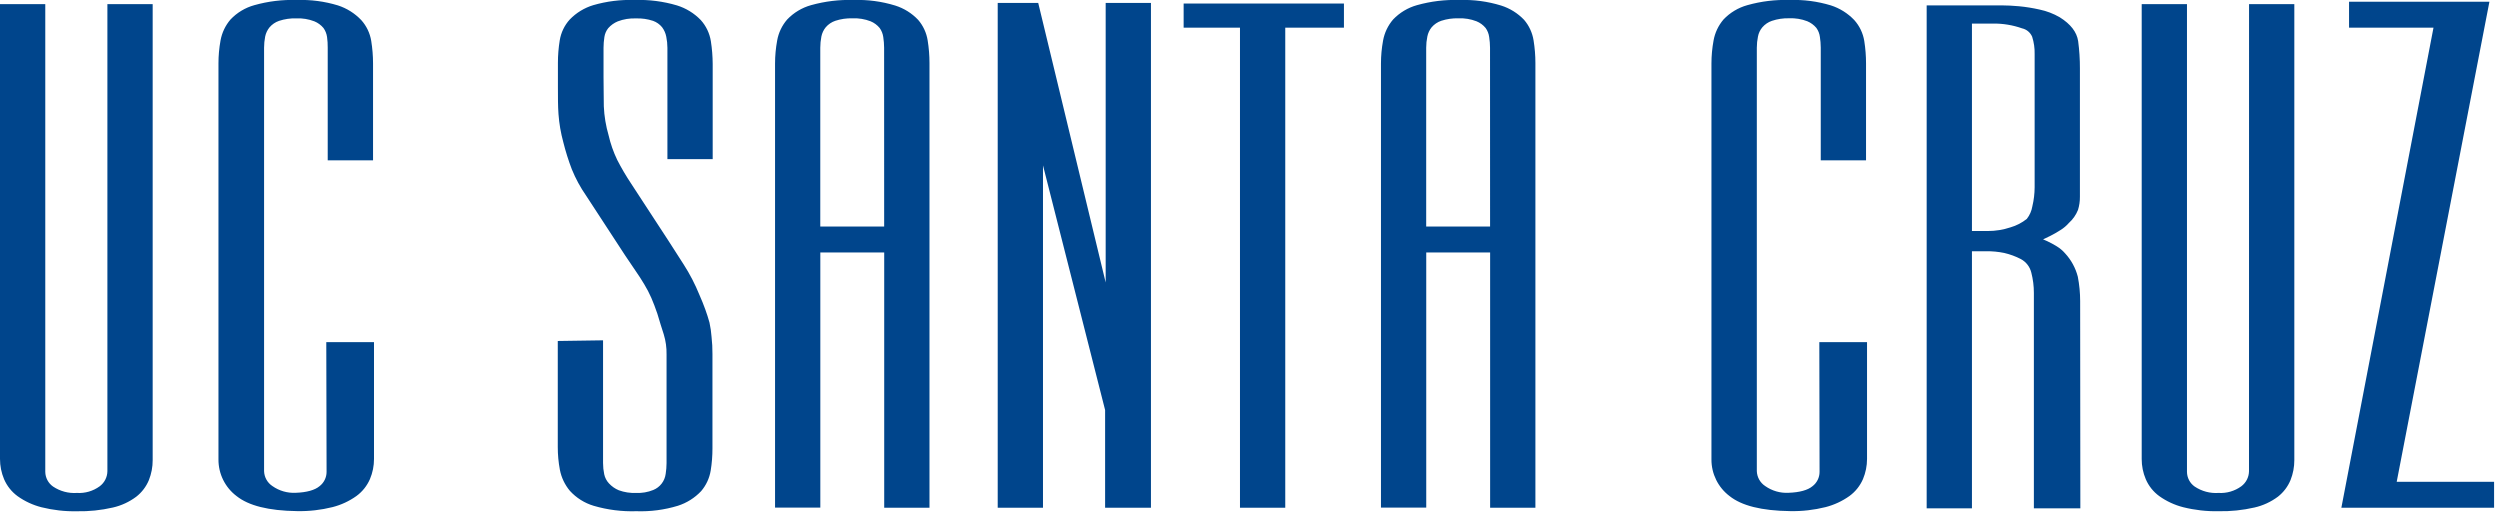
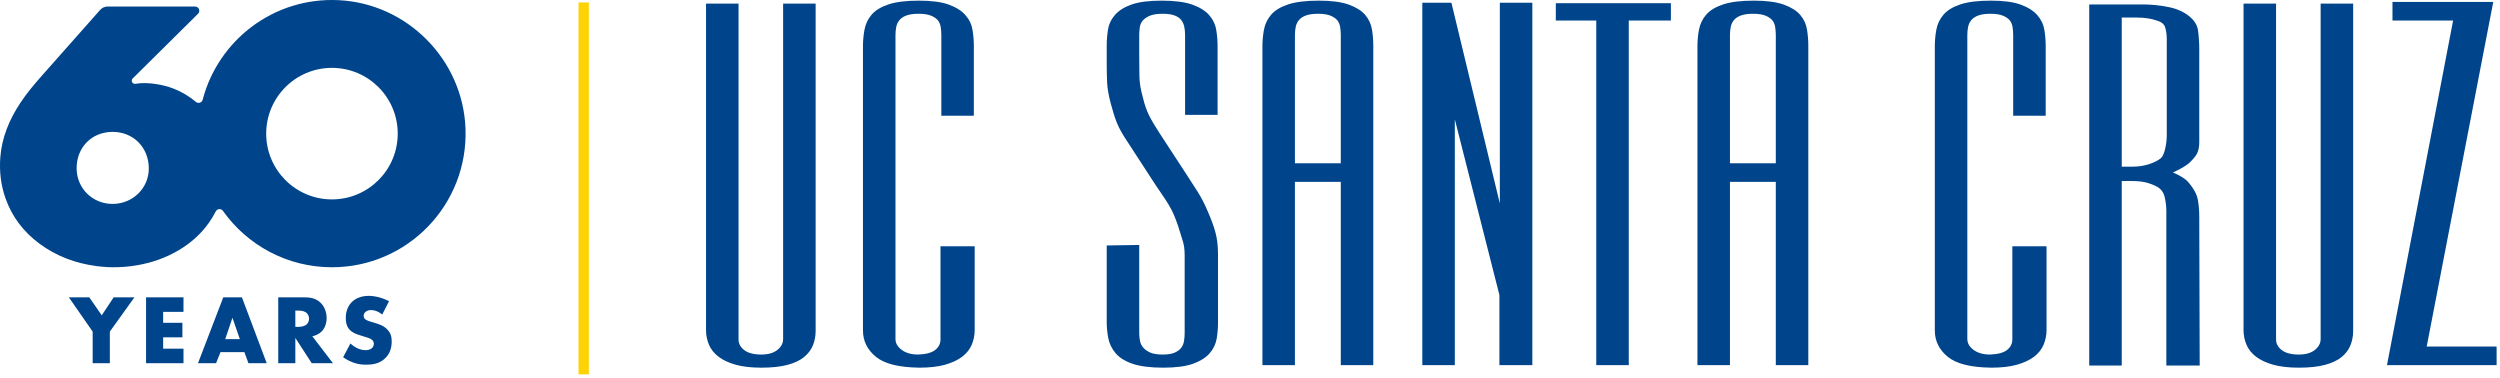
- <svg xmlns="http://www.w3.org/2000/svg" viewBox="0 0 524 108" aria-labelledby="title" role="img">
-   <g fill="#00458c">
-     <path d="M22.51 98.78a4 4 0 01-1.62 3.15 7.31 7.31 0 01-4.77 1.39 8 8 0 01-5-1.34 3.82 3.82 0 01-1.63-3.08V.86H0V96.2a10.91 10.91 0 00.85 4.23A8.62 8.62 0 003.69 104a15 15 0 005 2.32 28.29 28.29 0 007.42.84 30.91 30.91 0 007.54-.78 13 13 0 004.91-2.27 8.59 8.59 0 002.65-3.49 11.16 11.16 0 00.79-4.18V.86h-9.49zM68.45 98.9a3.77 3.77 0 01-1.47 3c-1 .84-2.72 1.31-5 1.39a7.78 7.78 0 01-4.88-1.41 3.88 3.88 0 01-1.75-3.14V10a12.29 12.29 0 01.23-2.34 4.47 4.47 0 01.92-1.94 4.57 4.57 0 012-1.35 10.49 10.49 0 013.59-.52 9.44 9.44 0 013.8.62 4.88 4.88 0 011.91 1.4 4.24 4.24 0 01.75 1.88 14.82 14.82 0 01.14 2.25v23.6h9.5V13.29a29.72 29.72 0 00-.38-4.71 8.58 8.58 0 00-2.1-4.38 11.75 11.75 0 00-4.89-3.07A26.6 26.6 0 0062.18 0a29.21 29.21 0 00-8.86 1.08 10.87 10.87 0 00-5 3 9.27 9.27 0 00-2.1 4.42 26.75 26.75 0 00-.43 4.79v83a9.54 9.54 0 003.8 7.69c2.51 2 6.66 3.07 12.69 3.15a28.24 28.24 0 007.42-.84 15 15 0 005-2.32 8.66 8.66 0 002.84-3.55 10.76 10.76 0 00.85-4.23V71.71h-10zM148.71 67.62c-.25-.92-.55-1.85-.88-2.76s-.76-2-1.25-3.1a38.78 38.78 0 00-3.27-6.31c-1.23-1.92-2.31-3.59-3.21-5l-7.79-11.93a50.77 50.77 0 01-2.94-5 24.45 24.45 0 01-1.81-5.17 25.64 25.64 0 01-1-6.06c0-1.71-.06-3.74-.06-6.2V10a14.88 14.88 0 01.18-2.24 3.87 3.87 0 01.8-1.85 5.42 5.42 0 012-1.43 9.62 9.62 0 013.84-.62 10.14 10.14 0 013.56.51 4.34 4.34 0 011.89 1.33 4.81 4.81 0 01.88 2 11.52 11.52 0 01.24 2.33v23.32h9.49V13.42a31.93 31.93 0 00-.38-4.77 8.64 8.64 0 00-2.12-4.45 11.75 11.75 0 00-5-3.07A27.86 27.86 0 00133 0a27.73 27.73 0 00-8.65 1.08 11.43 11.43 0 00-4.92 3 8.52 8.52 0 00-2.11 4.38 29.44 29.44 0 00-.38 4.71v5c0 2.21 0 4.15.12 5.75a30.72 30.72 0 001 5.85 49.35 49.35 0 001.8 5.73 28.65 28.65 0 003 5.52L131 53.49c.82 1.24 1.55 2.33 2.21 3.27s1.25 1.86 1.81 2.8a23.78 23.78 0 011.5 2.88c.43 1 .86 2.12 1.26 3.31.48 1.63.94 3.09 1.34 4.32a13.49 13.49 0 01.59 4.23v22.76a14.88 14.88 0 01-.18 2.24 4.22 4.22 0 01-2.6 3.4 8.58 8.58 0 01-3.61.62 9.46 9.46 0 01-3.62-.56 5.83 5.83 0 01-2.06-1.44 4 4 0 01-1-1.93 11.45 11.45 0 01-.24-2.33V71.33l-9.49.14v22.27a25.59 25.59 0 00.44 4.72 9.73 9.73 0 002.1 4.42 11 11 0 005 3.14 28.54 28.54 0 008.93 1.13 26.61 26.61 0 008.7-1.14 11.55 11.55 0 004.88-3.07 8.82 8.82 0 002-4.3 28.55 28.55 0 00.37-4.66v-19.8a29.78 29.78 0 00-.19-3.58 21 21 0 00-.43-2.98zM192.44 4.16a11.27 11.27 0 00-4.81-3 26.62 26.62 0 00-8.7-1.16A29.67 29.67 0 00170 1.08a11 11 0 00-5 3 9.14 9.14 0 00-2.11 4.43 26.7 26.7 0 00-.44 4.8v93.09h9.49V52.91h13.39v53.51h9.49V13.2a29.75 29.75 0 00-.38-4.72 8.64 8.64 0 00-2-4.32zm-7.12 43.32h-13.39V10a12.29 12.29 0 01.23-2.34 4.45 4.45 0 01.92-1.95 4.57 4.57 0 012-1.35 10.49 10.49 0 013.59-.52 9.41 9.41 0 013.8.62 4.87 4.87 0 011.91 1.41 4.24 4.24 0 01.75 1.88 15.11 15.11 0 01.18 2.25zM231.75 59.21L217.61.61h-8.49v105.81h9.49V34.66l13.02 51.28v20.48h9.61V.61h-9.49v58.6zM248.09 5.8h11.81v100.62h9.49V5.8h12.3V.74h-33.6V5.8zM319.45 4.16a11.38 11.38 0 00-4.82-3 26.58 26.58 0 00-8.7-1.16A29.56 29.56 0 00297 1.08a11 11 0 00-5 3 9.32 9.32 0 00-2.11 4.43 26.7 26.7 0 00-.44 4.8v93.09h9.49V52.91h13.39v53.51h9.49V13.2a29.75 29.75 0 00-.38-4.72 8.71 8.71 0 00-1.99-4.32zm-7.13 43.32h-13.39V10a11.54 11.54 0 01.24-2.34 4.43 4.43 0 01.91-1.95 4.63 4.63 0 012-1.35 10.59 10.59 0 013.6-.52 9.36 9.36 0 013.79.62 4.84 4.84 0 011.92 1.41 4.23 4.23 0 01.74 1.88 15.11 15.11 0 01.18 2.25zM381.38 98.9a3.77 3.77 0 01-1.47 3c-1 .84-2.72 1.31-5.05 1.39a7.76 7.76 0 01-4.87-1.41 3.89 3.89 0 01-1.76-3.14V10a11.62 11.62 0 01.24-2.34 4.21 4.21 0 01.92-1.94 4.57 4.57 0 012-1.35 10.49 10.49 0 013.61-.54 9.44 9.44 0 013.8.62 5 5 0 011.91 1.4 4.11 4.11 0 01.74 1.88 15 15 0 01.18 2.24V33.6h9.49V13.29a29.71 29.71 0 00-.37-4.71 8.62 8.62 0 00-2.1-4.38 11.72 11.72 0 00-4.9-3.07A26.54 26.54 0 00375.11 0a29.21 29.21 0 00-8.86 1.08 10.91 10.91 0 00-5 3 9.3 9.3 0 00-2.09 4.42 26.76 26.76 0 00-.44 4.79v83a9.57 9.57 0 003.8 7.69c2.51 2 6.66 3.07 12.7 3.15a28.29 28.29 0 007.42-.84 15.13 15.13 0 005-2.32 8.66 8.66 0 002.84-3.55 10.94 10.94 0 00.85-4.23V71.71h-10zM435.51 58a11.36 11.36 0 00-2.66-4.89 7.43 7.43 0 00-1.75-1.48 19.56 19.56 0 00-2-1.08l-.87-.38 1.44-.69a22.9 22.9 0 002.21-1.26 7.75 7.75 0 001.76-1.49 7.35 7.35 0 001.91-2.73 9 9 0 00.4-2.77V14.34a42.19 42.19 0 00-.37-5.72c-.28-1.9-1.57-3.57-3.86-5A14.25 14.25 0 00427.49 2a34.53 34.53 0 00-4.3-.69c-1.36-.12-2.56-.18-3.55-.18h-15.81v105.41h9.49V52.66h3a17.74 17.74 0 013.77.36 14.88 14.88 0 013.48 1.28 4.39 4.39 0 012.2 2.87 16.83 16.83 0 01.53 4.22v45.15h9.74L436 63.11a26.88 26.88 0 00-.49-5.11zm-9.05-18.75a17.55 17.55 0 01-.48 4 5.78 5.78 0 01-1.16 2.63 9.88 9.88 0 01-3.41 1.77 15 15 0 01-4.78.77h-3.31V4.94h4.41a17.73 17.73 0 016.09 1 3 3 0 012.12 1.76 11.16 11.16 0 01.52 3.67zM471.39 98.78a4 4 0 01-1.62 3.15 7.35 7.35 0 01-4.77 1.39 8 8 0 01-5-1.34 3.79 3.79 0 01-1.61-3.08V.86h-9.49V96.2a10.69 10.69 0 00.85 4.23 8.55 8.55 0 002.84 3.56 15 15 0 005 2.32 28.19 28.19 0 007.42.84 30.91 30.91 0 007.54-.78 13 13 0 004.91-2.27 8.59 8.59 0 002.64-3.49 11.17 11.17 0 00.79-4.17V.86h-9.49zM502.35 100.98L521.78.37h-29.42V5.8h17.7l-19.31 100.62h32.01v-5.44h-20.41z" />
-   </g>
+ <svg xmlns="http://www.w3.org/2000/svg" xml:space="preserve" fill-rule="evenodd" stroke-linejoin="round" stroke-miterlimit="2" clip-rule="evenodd" viewBox="0 0 484 73" aria-labelledby="title" role="img">
+   <path fill="#00458c" fill-rule="nonzero" d="M151.613 65.628c0 .801-.351 1.484-1.074 2.087-.736.613-1.799.924-3.16.924-1.473 0-2.594-.299-3.33-.889-.719-.574-1.068-1.242-1.068-2.041v-65.014h-6.294v63.22c0 .976.189 1.922.562 2.81.38.906 1.014 1.7 1.887 2.359.854.644 1.97 1.161 3.32 1.537 1.338.371 2.995.56 4.923.56 1.98 0 3.661-.175 4.997-.52 1.357-.351 2.452-.857 3.256-1.506.814-.657 1.405-1.435 1.756-2.313v-.001c.344-.86.519-1.79.519-2.763v-63.383h-6.294v64.933ZM182.078 65.709c0 .802-.319 1.458-.974 2.006-.673.562-1.803.873-3.344.924-1.343 0-2.431-.315-3.235-.935-.782-.603-1.161-1.284-1.161-2.08v-58.881c0-.518.052-1.04.155-1.552.096-.481.295-.903.609-1.289.303-.375.752-.676 1.332-.894.605-.227 1.407-.342 2.383-.342 1.075 0 1.923.139 2.519.411.584.268 1.01.58 1.265.928.258.353.425.771.496 1.244.078.52.118 1.021.118 1.488v15.667h6.294v-13.464c0-1.047-.084-2.098-.249-3.125-.174-1.079-.643-2.057-1.394-2.906-.743-.841-1.835-1.525-3.245-2.032-1.39-.5-3.316-.753-5.724-.753-2.46 0-4.437.241-5.875.716-1.47.484-2.581 1.158-3.301 2.001-.72.842-1.186 1.828-1.387 2.931-.193 1.056-.29 2.125-.29 3.178v55.039c0 2.027.847 3.743 2.518 5.098 1.666 1.352 4.417 2.037 8.418 2.094 1.928 0 3.585-.189 4.924-.56 1.348-.376 2.465-.893 3.32-1.537.869-.657 1.504-1.451 1.885-2.358v-.001c.373-.891.563-1.837.563-2.81v-16.238h-6.62v18.032ZM235.3 44.963c-.167-.607-.364-1.222-.585-1.827-.222-.606-.5-1.299-.825-2.054-.607-1.481-1.336-2.889-2.167-4.185-.821-1.278-1.531-2.38-2.134-3.306l-5.166-7.913c-.807-1.23-1.462-2.34-1.945-3.303-.476-.948-.879-2.099-1.201-3.433-.426-1.534-.656-2.886-.682-4.017-.027-1.135-.04-2.48-.04-4.109v-4.079c0-.468.04-.968.119-1.488.07-.466.248-.88.529-1.229.286-.354.733-.671 1.328-.942.602-.273 1.458-.412 2.545-.412.985 0 1.778.114 2.358.339.555.216.978.513 1.258.882.291.386.487.823.584 1.301.103.515.156 1.036.156 1.549v15.505h6.294v-13.221c0-1.046-.084-2.111-.249-3.164-.175-1.108-.646-2.1-1.399-2.949-.749-.842-1.859-1.526-3.302-2.033-1.422-.498-3.395-.751-5.864-.751-2.417 0-4.348.241-5.741.716-1.416.484-2.514 1.154-3.261 1.992-.756.845-1.227 1.821-1.401 2.902-.164 1.018-.248 2.069-.248 3.124v3.344c0 1.466.027 2.75.081 3.814.054 1.082.277 2.386.661 3.876.381 1.476.782 2.755 1.192 3.8.415 1.058 1.098 2.292 2.026 3.663l5.358 8.241c.542.818 1.029 1.542 1.463 2.168.422.609.826 1.233 1.204 1.855.366.606.699 1.249.989 1.909.291.666.573 1.409.835 2.195.323 1.085.624 2.05.895 2.867.256.772.385 1.717.385 2.806v15.089c0 .468-.039.969-.117 1.489-.072.476-.241.912-.503 1.295-.257.372-.669.696-1.224.961-.568.272-1.372.409-2.39.409-1.025 0-1.834-.126-2.404-.374-.568-.246-1.026-.567-1.362-.952-.336-.384-.546-.802-.64-1.279-.103-.509-.155-1.031-.155-1.549v-17.06l-6.294.094v14.765c0 1.056.098 2.111.292 3.135.202 1.071.671 2.055 1.393 2.926.726.875 1.844 1.577 3.326 2.085 1.452.498 3.446.751 5.925.751 2.429 0 4.37-.255 5.769-.759 1.419-.512 2.507-1.197 3.232-2.036.727-.844 1.184-1.804 1.359-2.854.166-.996.25-2.035.25-3.085v-13.133c0-.874-.042-1.672-.126-2.373-.083-.689-.211-1.354-.381-1.978ZM259.575 6.75v24.859h-8.877v-24.859c0-.519.052-1.042.155-1.555.095-.477.3-.912.609-1.292.304-.375.752-.676 1.333-.895.605-.227 1.406-.342 2.383-.342 1.074 0 1.923.139 2.518.412.584.269 1.01.583 1.265.932.259.354.426.774.496 1.248.079.523.118 1.025.118 1.492Zm4.726-3.864c-.697-.815-1.771-1.488-3.192-2-1.4-.505-3.34-.762-5.768-.762-2.481 0-4.473.241-5.921.717-1.481.486-2.6 1.159-3.325 2.002-.725.844-1.196 1.831-1.398 2.935-.194 1.051-.293 2.122-.293 3.183v61.73h6.294v-35.481h8.877v35.481h6.294v-61.812c0-1.052-.084-2.107-.25-3.132-.175-1.081-.618-2.043-1.318-2.861ZM290.367 39.385l-9.373-38.853h-5.635v70.159h6.294v-47.585l8.632 34.009v13.576h6.375v-70.159h-6.293v38.853ZM301.205 3.971h7.831v66.72h6.294v-66.72h8.156v-3.357h-22.281v3.357ZM343.796 6.75v24.859h-8.877v-24.859c0-.521.052-1.044.155-1.555.095-.477.299-.911.608-1.292.304-.374.752-.676 1.333-.895.605-.227 1.407-.342 2.383-.342 1.076 0 1.923.139 2.518.412.585.269 1.011.583 1.266.932.258.354.425.774.496 1.248.078.523.118 1.025.118 1.492Zm4.726-3.865c-.698-.814-1.772-1.486-3.192-1.999-1.4-.505-3.341-.762-5.769-.762-2.48 0-4.472.241-5.92.717-1.482.486-2.6 1.159-3.325 2.002-.726.844-1.197 1.831-1.399 2.935-.194 1.053-.292 2.124-.292 3.183v61.73h6.294v-35.481h8.877v35.481h6.294v-61.812c0-1.052-.085-2.107-.25-3.132-.175-1.08-.618-2.042-1.318-2.862ZM389.589 65.709c0 .802-.319 1.459-.974 2.006-.673.562-1.803.873-3.344.924-1.342 0-2.431-.315-3.235-.935-.781-.603-1.161-1.284-1.161-2.08v-58.881c0-.517.052-1.038.155-1.552.096-.482.295-.903.608-1.289.305-.376.753-.676 1.334-.894.604-.227 1.405-.342 2.382-.342 1.076 0 1.923.139 2.518.411.585.268 1.011.58 1.267.928.257.353.424.771.495 1.244.078.522.118 1.023.118 1.488v15.667h6.294v-13.464c0-1.047-.084-2.098-.249-3.125-.174-1.079-.642-2.057-1.394-2.906-.743-.841-1.835-1.525-3.245-2.032-1.389-.5-3.315-.753-5.724-.753-2.46 0-4.437.241-5.875.716-1.47.484-2.58 1.158-3.3 2.001-.721.843-1.188 1.829-1.389 2.931-.191 1.056-.289 2.125-.289 3.178v55.039c0 2.027.847 3.743 2.519 5.098 1.665 1.352 4.416 2.037 8.417 2.094 1.928 0 3.585-.189 4.924-.56 1.349-.377 2.466-.893 3.319-1.537.87-.657 1.505-1.45 1.886-2.358v-.001c.374-.892.563-1.838.563-2.81v-16.238h-6.62v18.032ZM419.484 7.635v18.515c0 .887-.106 1.787-.316 2.679-.198.843-.463 1.435-.77 1.743-.501.451-1.261.847-2.261 1.18-1.009.338-2.076.509-3.172.509h-2.195v-28.861h2.93c1.519 0 2.872.211 4.035.634.746.233 1.206.617 1.406 1.172.228.632.343 1.449.343 2.429Zm6 30.954c-.204-1.017-.797-2.109-1.76-3.244-.3-.358-.69-.688-1.16-.981-.448-.279-.888-.52-1.309-.717-.205-.094-.398-.18-.579-.256.298-.135.618-.288.957-.457.503-.25.997-.531 1.466-.835.494-.316.895-.657 1.17-.986.65-.648 1.057-1.232 1.243-1.786.176-.528.266-1.145.266-1.838v-17.856c0-1.361-.084-2.637-.248-3.792-.181-1.258-1.038-2.368-2.554-3.3-.846-.507-1.79-.879-2.804-1.105-.981-.217-1.941-.37-2.855-.453-.903-.083-1.695-.124-2.352-.124h-10.489v69.914h6.294v-35.726h2.012c.936 0 1.778.079 2.5.236.715.154 1.497.444 2.309.852.767.436 1.244 1.058 1.46 1.903.233.918.351 1.858.351 2.794v29.941h6.459l-.083-28.799c0-1.269-.099-2.407-.294-3.385ZM449.277 65.628c0 .801-.352 1.484-1.074 2.087-.737.613-1.8.924-3.161.924-1.473 0-2.593-.299-3.33-.889-.719-.574-1.068-1.242-1.068-2.041v-65.014h-6.294v63.22c0 .977.19 1.923.563 2.81.38.907 1.014 1.7 1.887 2.359.853.644 1.97 1.161 3.319 1.537 1.339.371 2.995.56 4.923.56 1.98 0 3.662-.175 4.998-.52 1.356-.351 2.451-.857 3.256-1.506.813-.657 1.404-1.434 1.755-2.313.345-.861.52-1.791.52-2.764v-63.383h-6.294v64.933ZM469.809 67.089l12.888-66.72h-19.513v3.602h11.739l-12.806 66.72h21.226v-3.602h-13.534Z" />
+   <path fill="#fdd306" d="M112.0.473h2v72h-2z" />
+   <path fill="#00458c" fill-rule="nonzero" d="M64.267 38.603c-7.032 0-12.732-5.7-12.732-12.732 0-7.032 5.7-12.732 12.732-12.732 7.032 0 12.732 5.7 12.732 12.732 0 7.032-5.7 12.732-12.732 12.732Zm-42.401.873c-3.907.035-6.988-2.961-7.03-6.835-.043-4.057 2.868-7.064 6.886-7.11 4.016-.047 7.046 2.948 7.088 7.005.039 3.825-3.042 6.905-6.944 6.94Zm68.253-14.614c-.505-13.301-11.266-24.185-24.561-24.831-12.582-.612-23.312 7.77-26.322 19.274-.15.576-.848.809-1.303.426-1.209-1.017-2.604-1.887-4.263-2.548-1.149-.458-2.358-.75-3.583-.928-1.293-.188-2.591-.243-3.888-.031-.028.004-.056.007-.085.007-.335 0-.607-.272-.607-.607 0-.167.068-.317.177-.427 4.077-4.037 9.981-9.88 12.659-12.532.52-.515.155-1.4-.577-1.4h-16.939c-.548 0-1.066.232-1.429.642-1.881 2.128-7.973 9.016-11.193 12.635-1.522 1.711-2.998 3.456-4.263 5.369-2.128 3.214-3.587 6.671-3.882 10.564-.204 2.712.103 5.357 1.004 7.917 1.271 3.61 3.513 6.516 6.578 8.786 3.283 2.431 6.995 3.798 11.023 4.337 2.645.355 5.285.29 7.919-.168 2.852-.496 5.538-1.437 8.029-2.914 2.326-1.38 4.312-3.142 5.872-5.362.484-.689.909-1.4 1.279-2.13.281-.555 1.039-.62 1.399-.112 4.688 6.602 12.39 10.913 21.104 10.913 14.623 0 26.412-12.132 25.852-26.88ZM17.938 64.198l-4.607-6.633h3.957l2.409 3.479 2.313-3.479h4.014l-4.76 6.633v6.117h-3.326v-6.117ZM35.523 60.375h-3.938v2.122h3.727v2.81h-3.727v2.198h3.938v2.81h-7.245v-12.75h7.245v2.81ZM46.436 65.651l-1.434-4.129-1.395 4.129h2.829Zm.879 2.523h-4.626l-.86 2.141h-3.498l4.894-12.75h3.612l4.798 12.75h-3.536l-.784-2.141ZM57.177 63.28h.631c.497 0 1.204-.133 1.606-.515.248-.249.42-.67.42-1.071 0-.382-.152-.803-.439-1.07-.306-.306-.861-.497-1.587-.497h-.631v3.153Zm1.854-5.715c.956 0 2.179.153 3.116 1.128.726.746 1.09 1.854 1.09 2.868 0 1.089-.382 2.045-1.013 2.656-.497.478-1.167.765-1.759.88l3.995 5.218h-4.11l-3.173-4.893v4.893h-3.307v-12.75h5.161ZM67.842 66.492c.707.669 1.778 1.3 2.924 1.3.67 0 1.071-.211 1.281-.44.191-.191.325-.478.325-.803 0-.248-.095-.535-.363-.764-.325-.287-.822-.421-1.644-.669l-.86-.268c-.535-.172-1.319-.459-1.835-1.032-.65-.707-.726-1.606-.726-2.255 0-1.568.612-2.524 1.166-3.078.65-.65 1.72-1.204 3.268-1.204 1.262 0 2.734.401 3.938 1.032l-1.319 2.58c-.994-.784-1.739-.86-2.179-.86-.325 0-.765.076-1.089.382-.192.191-.326.402-.326.688 0 .23.039.402.173.574.095.115.324.344 1.108.574l1.013.305c.803.249 1.644.536 2.313 1.262.65.688.822 1.395.822 2.275 0 1.166-.287 2.294-1.204 3.211-1.09 1.089-2.409 1.3-3.766 1.3-.803 0-1.567-.077-2.504-.421-.21-.076-1.013-.382-1.93-1.013l1.414-2.676Z" />
</svg>
